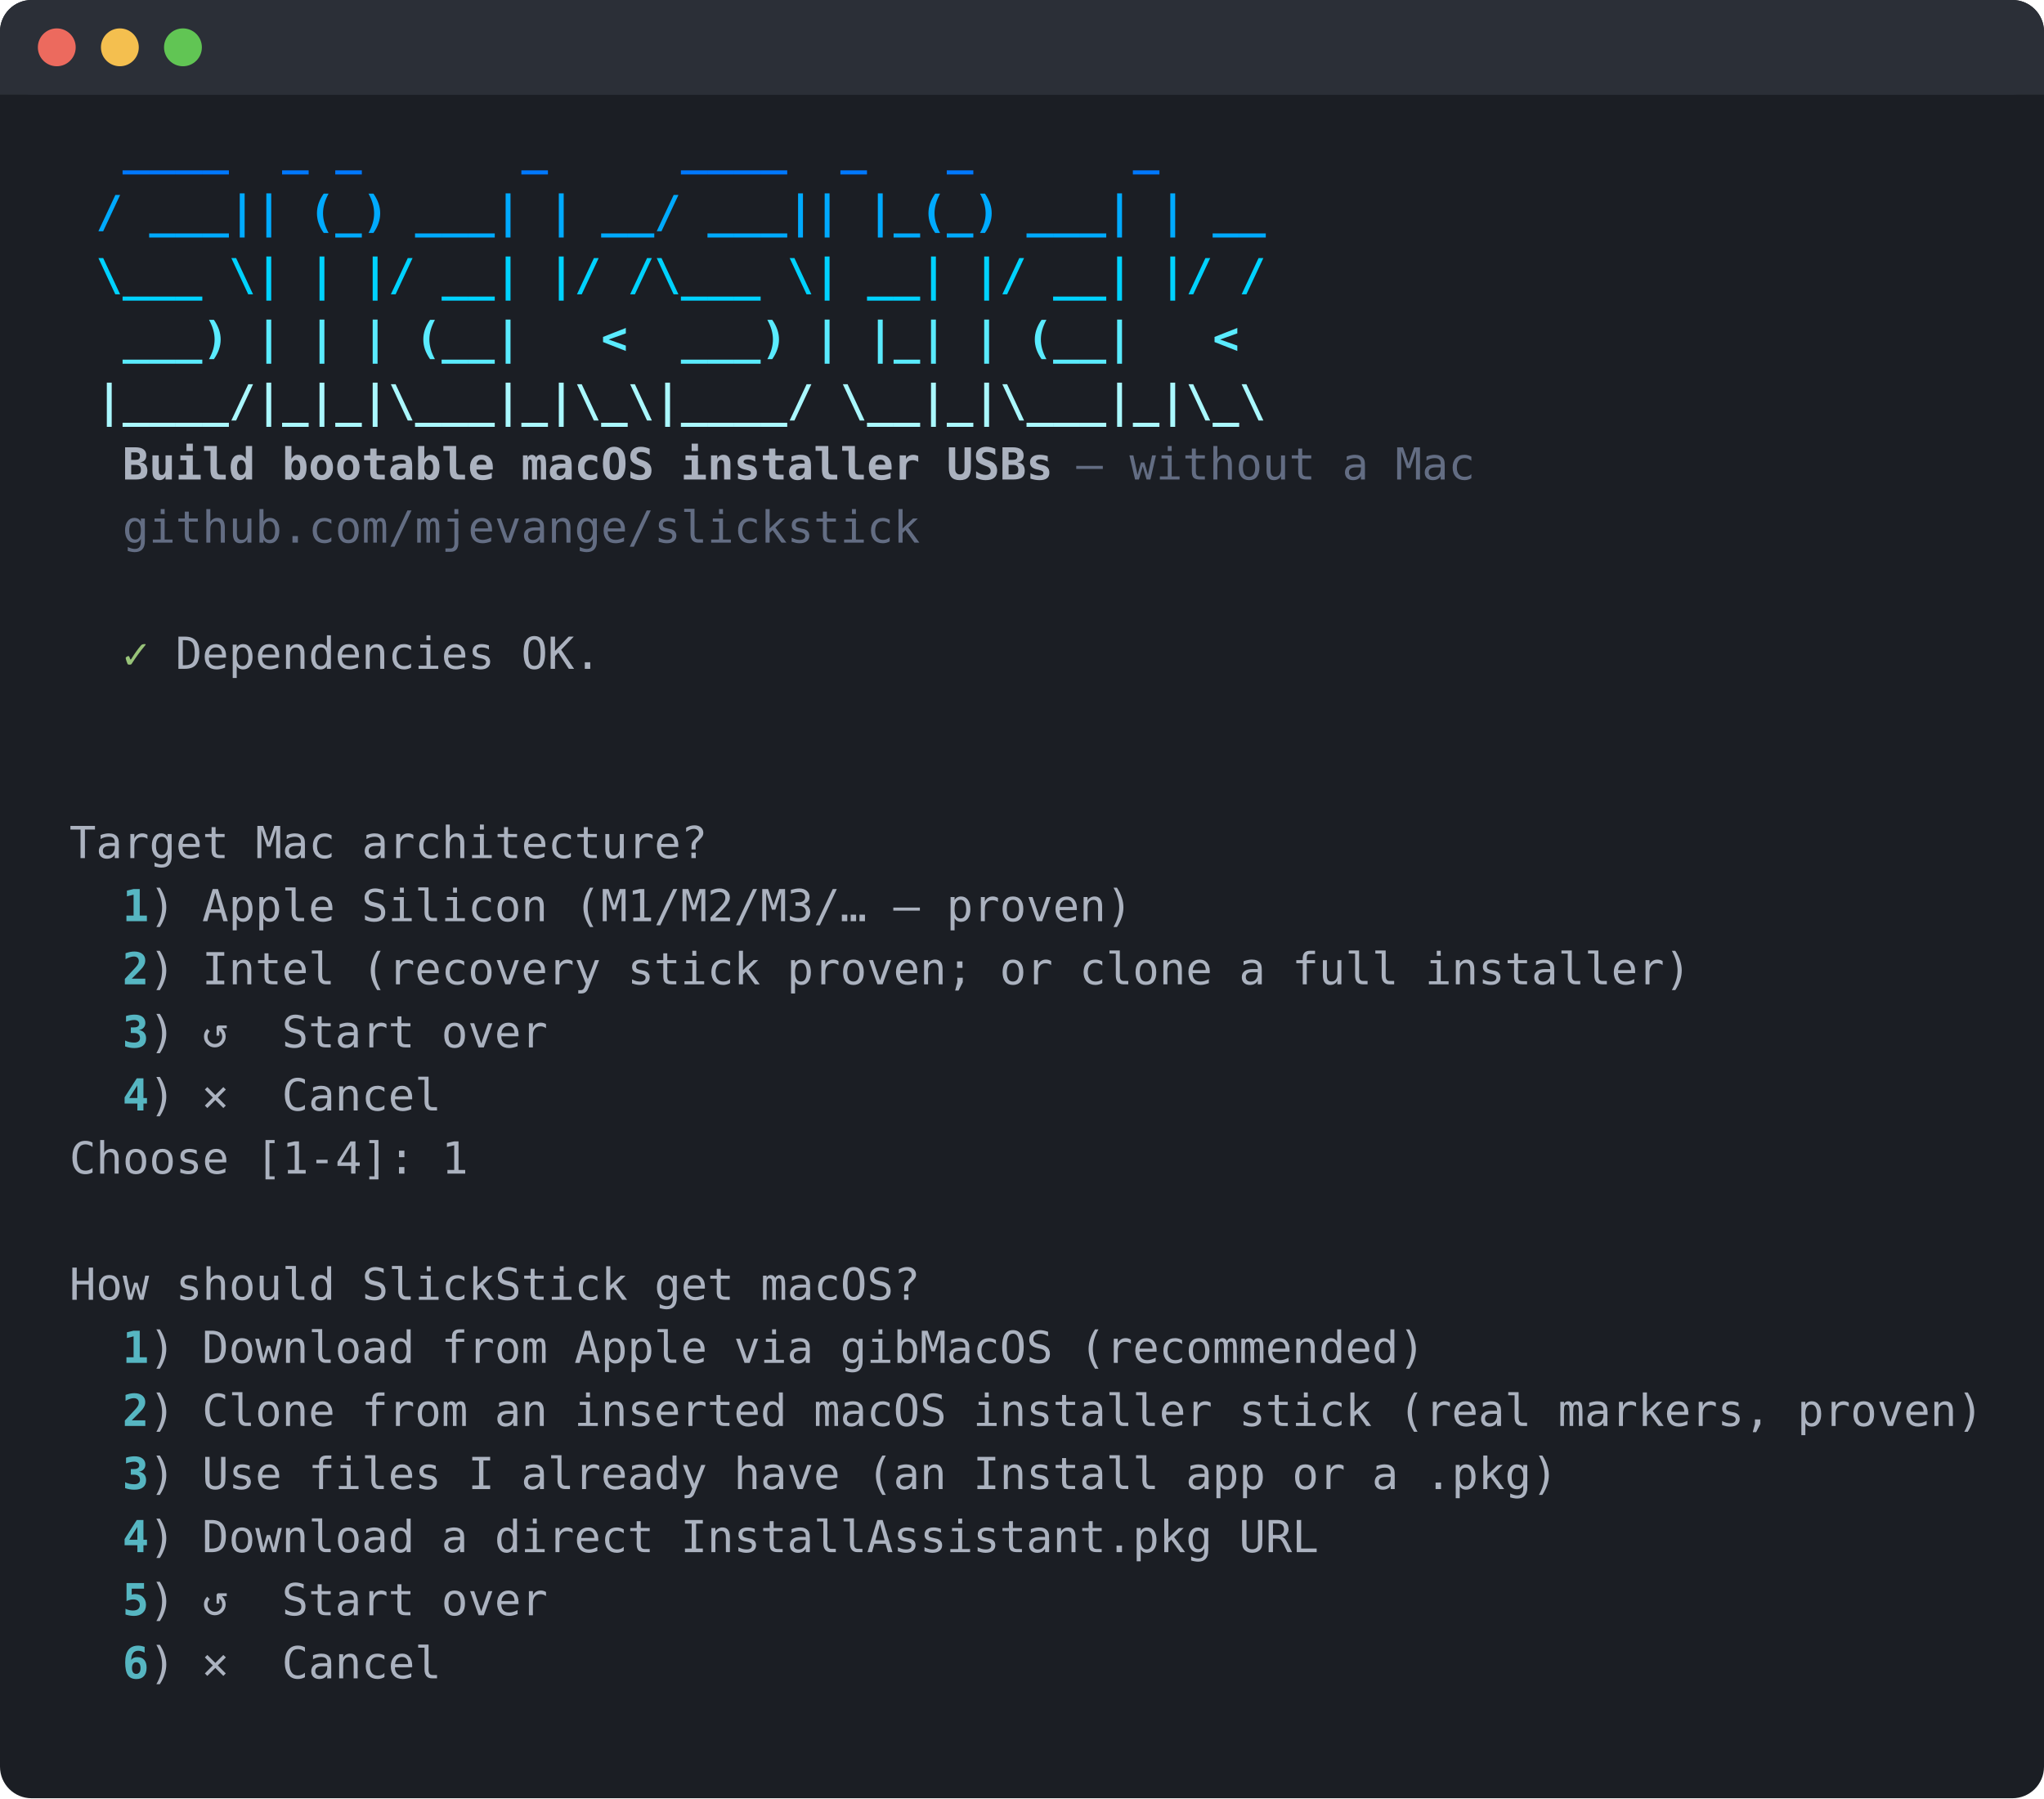
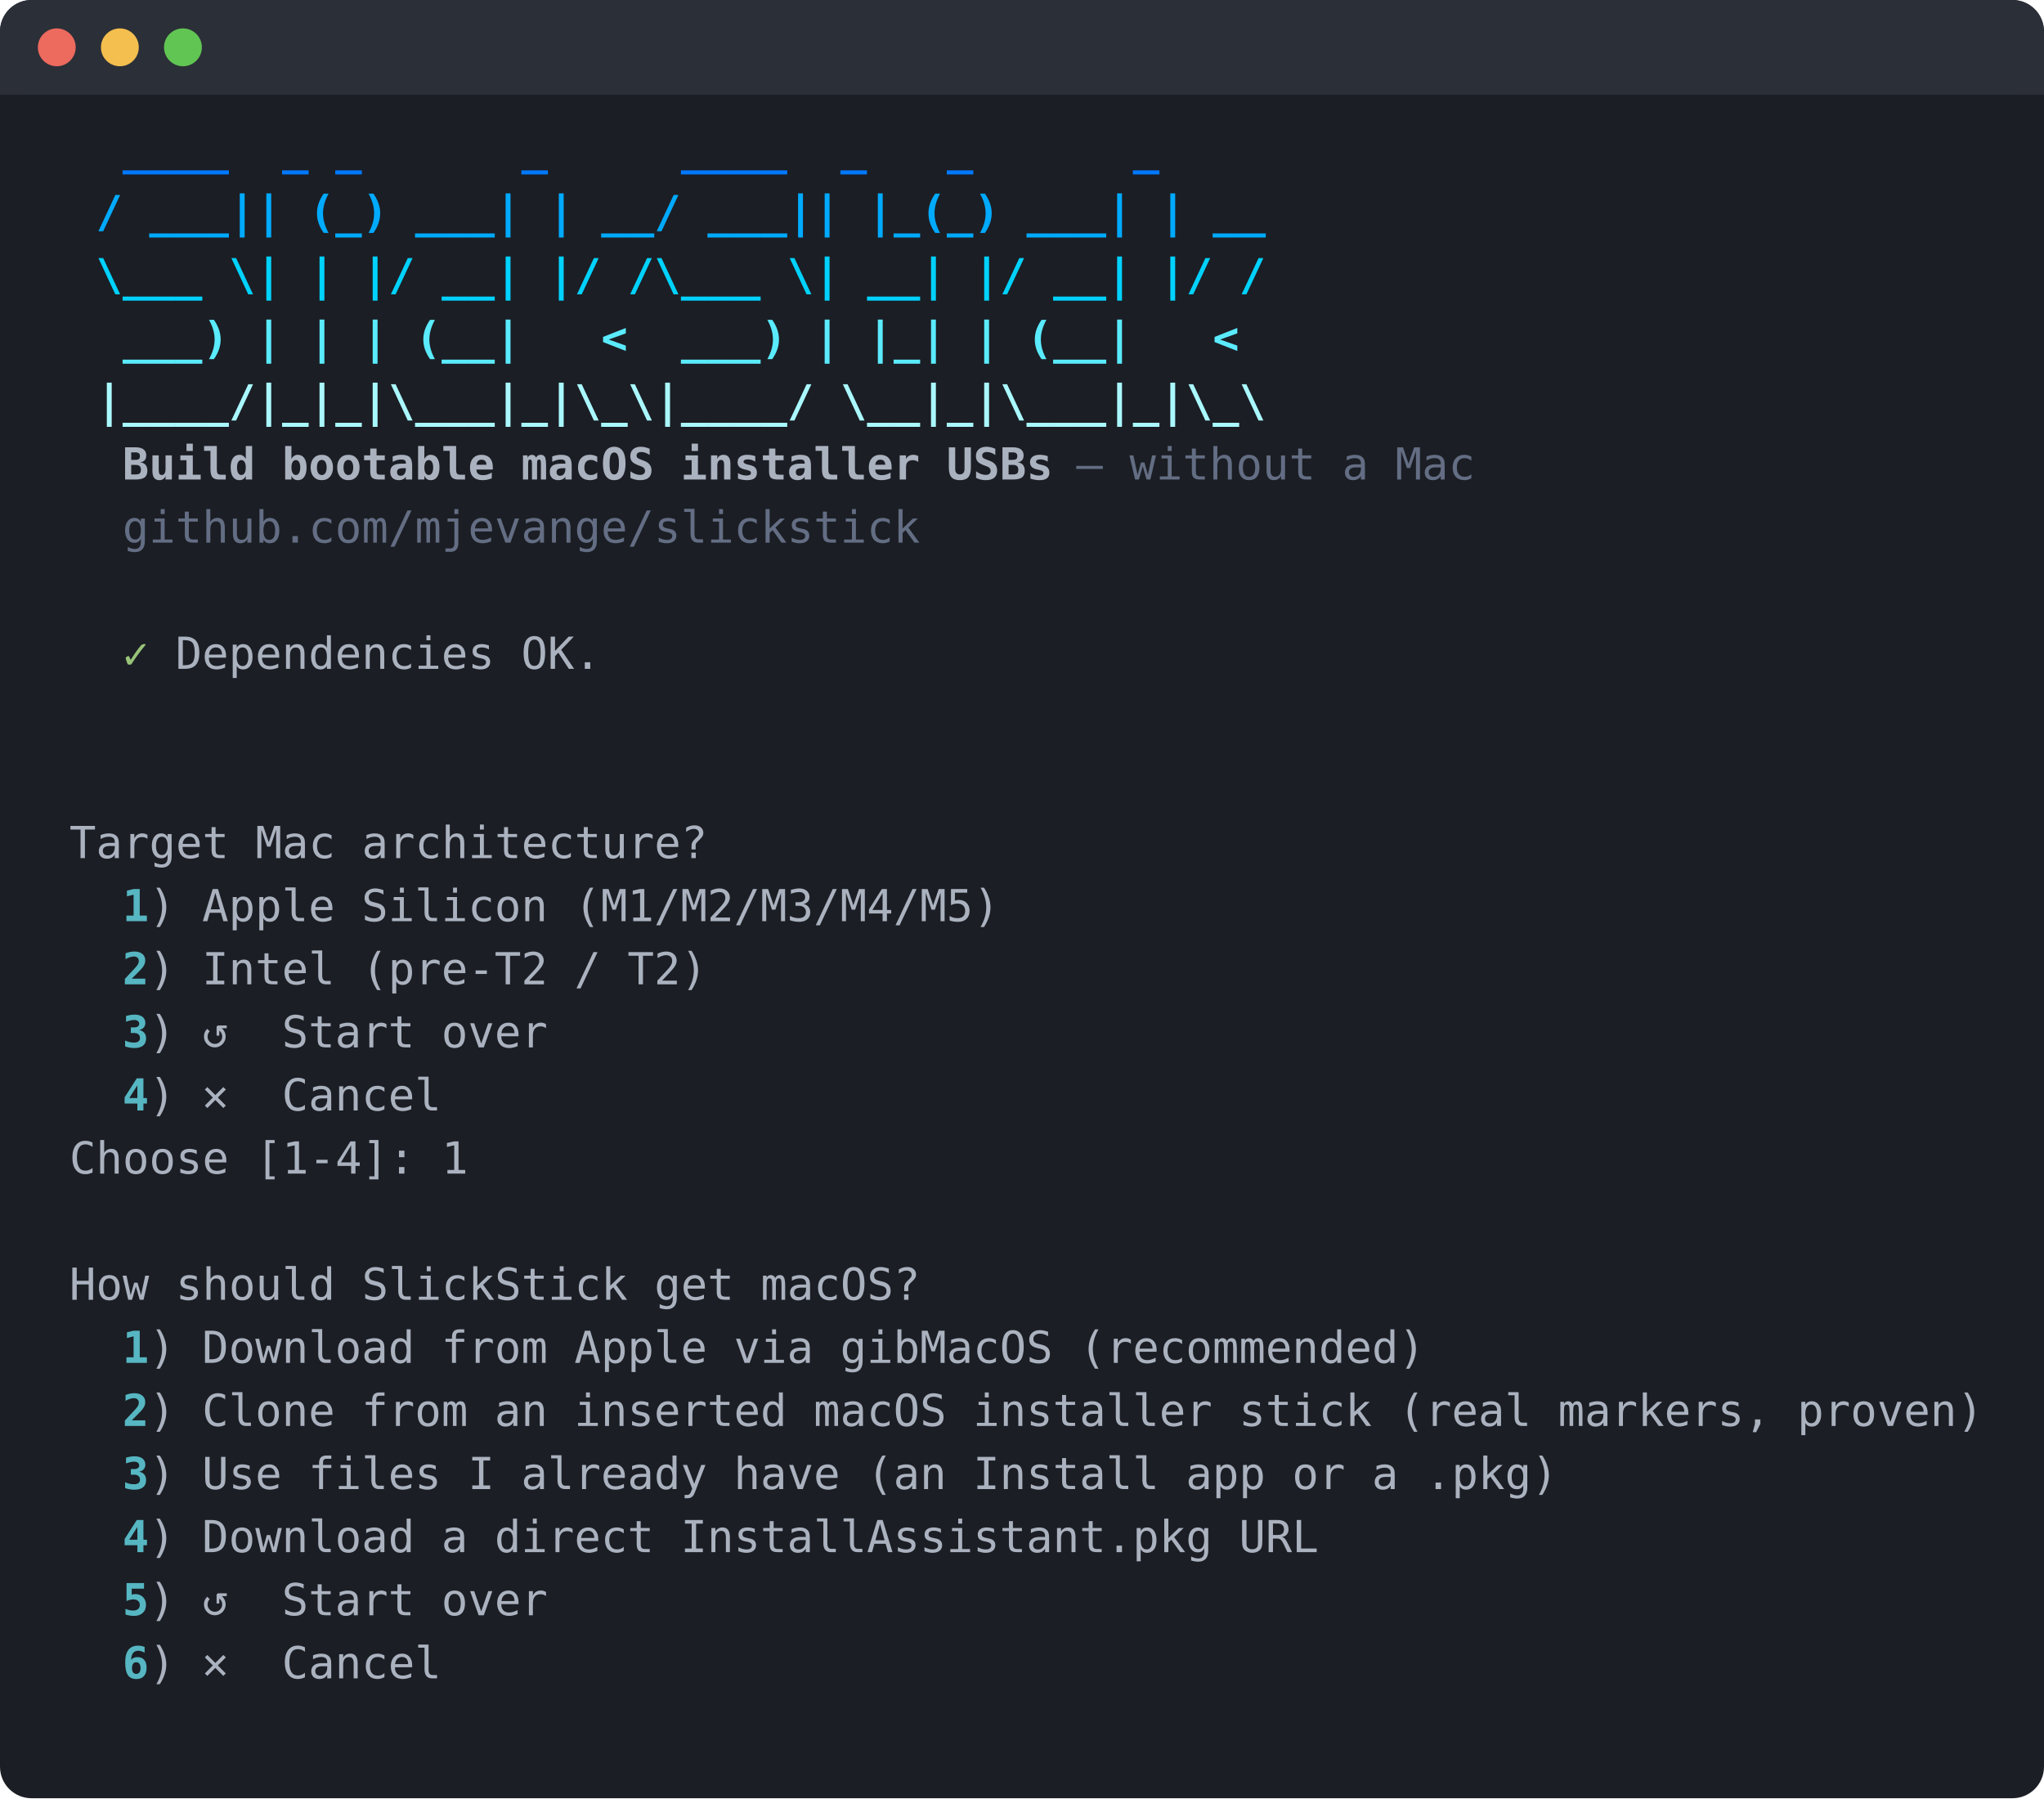
<svg xmlns="http://www.w3.org/2000/svg" width="648" height="570" viewBox="0 0 648 570" font-family="ui-monospace,'SF Mono',Menlo,Consolas,'DejaVu Sans Mono',monospace" font-size="14">
  <rect width="648" height="570" rx="10" fill="#1b1e24" />
  <rect width="648" height="30" rx="10" fill="#2b2f37" />
  <rect y="20" width="648" height="10" fill="#2b2f37" />
  <circle cx="18" cy="15" r="6" fill="#ec6a5e" />
  <circle cx="38" cy="15" r="6" fill="#f4bf4f" />
  <circle cx="58" cy="15" r="6" fill="#61c554" />
  <text xml:space="preserve">
    <tspan x="22.0" y="52.0" fill="#0078ff" font-weight="700">  ____  _ _      _     ____  _   _      _</tspan>
    <tspan x="22.0" y="72.0" fill="#00aaff" font-weight="700"> / ___|| (_) ___| | __/ ___|| |_(_) ___| | __</tspan>
    <tspan x="22.0" y="92.0" fill="#00d2ff" font-weight="700"> \___ \| | |/ __| |/ /\___ \| __| |/ __| |/ /</tspan>
    <tspan x="22.0" y="112.0" fill="#5aebff" font-weight="700">  ___) | | | (__|   &lt;  ___) | |_| | (__|   &lt;</tspan>
    <tspan x="22.0" y="132.0" fill="#aaf8ff" font-weight="700"> |____/|_|_|\___|_|\_\|____/ \__|_|\___|_|\_\</tspan>
    <tspan x="22.0" y="152.0" fill="#abb2bf" font-weight="400">  </tspan>
    <tspan x="38.8" y="152.0" fill="#abb2bf" font-weight="700">Build bootable macOS installer USBs</tspan>
    <tspan x="332.8" y="152.0" fill="#abb2bf" font-weight="400"> </tspan>
    <tspan x="341.2" y="152.0" fill="#636d83" font-weight="400">— without a Mac</tspan>
    <tspan x="22.0" y="172.0" fill="#abb2bf" font-weight="400">  </tspan>
    <tspan x="38.8" y="172.0" fill="#636d83" font-weight="400">github.com/mjevange/slickstick</tspan>
    <tspan x="22.0" y="212.0" fill="#abb2bf" font-weight="400">  </tspan>
    <tspan x="38.8" y="212.0" fill="#98c379" font-weight="400">✓</tspan>
    <tspan x="47.2" y="212.0" fill="#abb2bf" font-weight="400"> Dependencies OK.</tspan>
    <tspan x="22.0" y="272.0" fill="#abb2bf" font-weight="400">Target Mac architecture?</tspan>
    <tspan x="22.0" y="292.0" fill="#abb2bf" font-weight="400">  </tspan>
    <tspan x="38.8" y="292.0" fill="#56b6c2" font-weight="700">1</tspan>
-     <tspan x="47.2" y="292.0" fill="#abb2bf" font-weight="400">) Apple Silicon (M1/M2/M3/… — proven)</tspan>
+     <tspan x="47.2" y="292.0" fill="#abb2bf" font-weight="400">) Apple Silicon (M1/M2/M3/M4/M5)</tspan>
    <tspan x="22.0" y="312.0" fill="#abb2bf" font-weight="400">  </tspan>
    <tspan x="38.8" y="312.0" fill="#56b6c2" font-weight="700">2</tspan>
-     <tspan x="47.2" y="312.0" fill="#abb2bf" font-weight="400">) Intel (recovery stick proven; or clone a full installer)</tspan>
+     <tspan x="47.2" y="312.0" fill="#abb2bf" font-weight="400">) Intel (pre-T2 / T2)</tspan>
    <tspan x="22.0" y="332.0" fill="#abb2bf" font-weight="400">  </tspan>
    <tspan x="38.8" y="332.0" fill="#56b6c2" font-weight="700">3</tspan>
    <tspan x="47.2" y="332.0" fill="#abb2bf" font-weight="400">) ↺  Start over</tspan>
    <tspan x="22.0" y="352.0" fill="#abb2bf" font-weight="400">  </tspan>
    <tspan x="38.8" y="352.0" fill="#56b6c2" font-weight="700">4</tspan>
    <tspan x="47.2" y="352.0" fill="#abb2bf" font-weight="400">) ✕  Cancel</tspan>
    <tspan x="22.0" y="372.0" fill="#abb2bf" font-weight="400">Choose [1-4]: 1</tspan>
    <tspan x="22.0" y="412.0" fill="#abb2bf" font-weight="400">How should SlickStick get macOS?</tspan>
    <tspan x="22.0" y="432.0" fill="#abb2bf" font-weight="400">  </tspan>
    <tspan x="38.8" y="432.0" fill="#56b6c2" font-weight="700">1</tspan>
    <tspan x="47.2" y="432.0" fill="#abb2bf" font-weight="400">) Download from Apple via gibMacOS (recommended)</tspan>
    <tspan x="22.0" y="452.0" fill="#abb2bf" font-weight="400">  </tspan>
    <tspan x="38.8" y="452.0" fill="#56b6c2" font-weight="700">2</tspan>
    <tspan x="47.2" y="452.0" fill="#abb2bf" font-weight="400">) Clone from an inserted macOS installer stick (real markers, proven)</tspan>
    <tspan x="22.0" y="472.0" fill="#abb2bf" font-weight="400">  </tspan>
    <tspan x="38.8" y="472.0" fill="#56b6c2" font-weight="700">3</tspan>
    <tspan x="47.2" y="472.0" fill="#abb2bf" font-weight="400">) Use files I already have (an Install app or a .pkg)</tspan>
    <tspan x="22.0" y="492.0" fill="#abb2bf" font-weight="400">  </tspan>
    <tspan x="38.8" y="492.0" fill="#56b6c2" font-weight="700">4</tspan>
    <tspan x="47.2" y="492.0" fill="#abb2bf" font-weight="400">) Download a direct InstallAssistant.pkg URL</tspan>
    <tspan x="22.0" y="512.0" fill="#abb2bf" font-weight="400">  </tspan>
    <tspan x="38.8" y="512.0" fill="#56b6c2" font-weight="700">5</tspan>
    <tspan x="47.2" y="512.0" fill="#abb2bf" font-weight="400">) ↺  Start over</tspan>
    <tspan x="22.0" y="532.0" fill="#abb2bf" font-weight="400">  </tspan>
    <tspan x="38.8" y="532.0" fill="#56b6c2" font-weight="700">6</tspan>
    <tspan x="47.2" y="532.0" fill="#abb2bf" font-weight="400">) ✕  Cancel</tspan>
  </text>
</svg>
